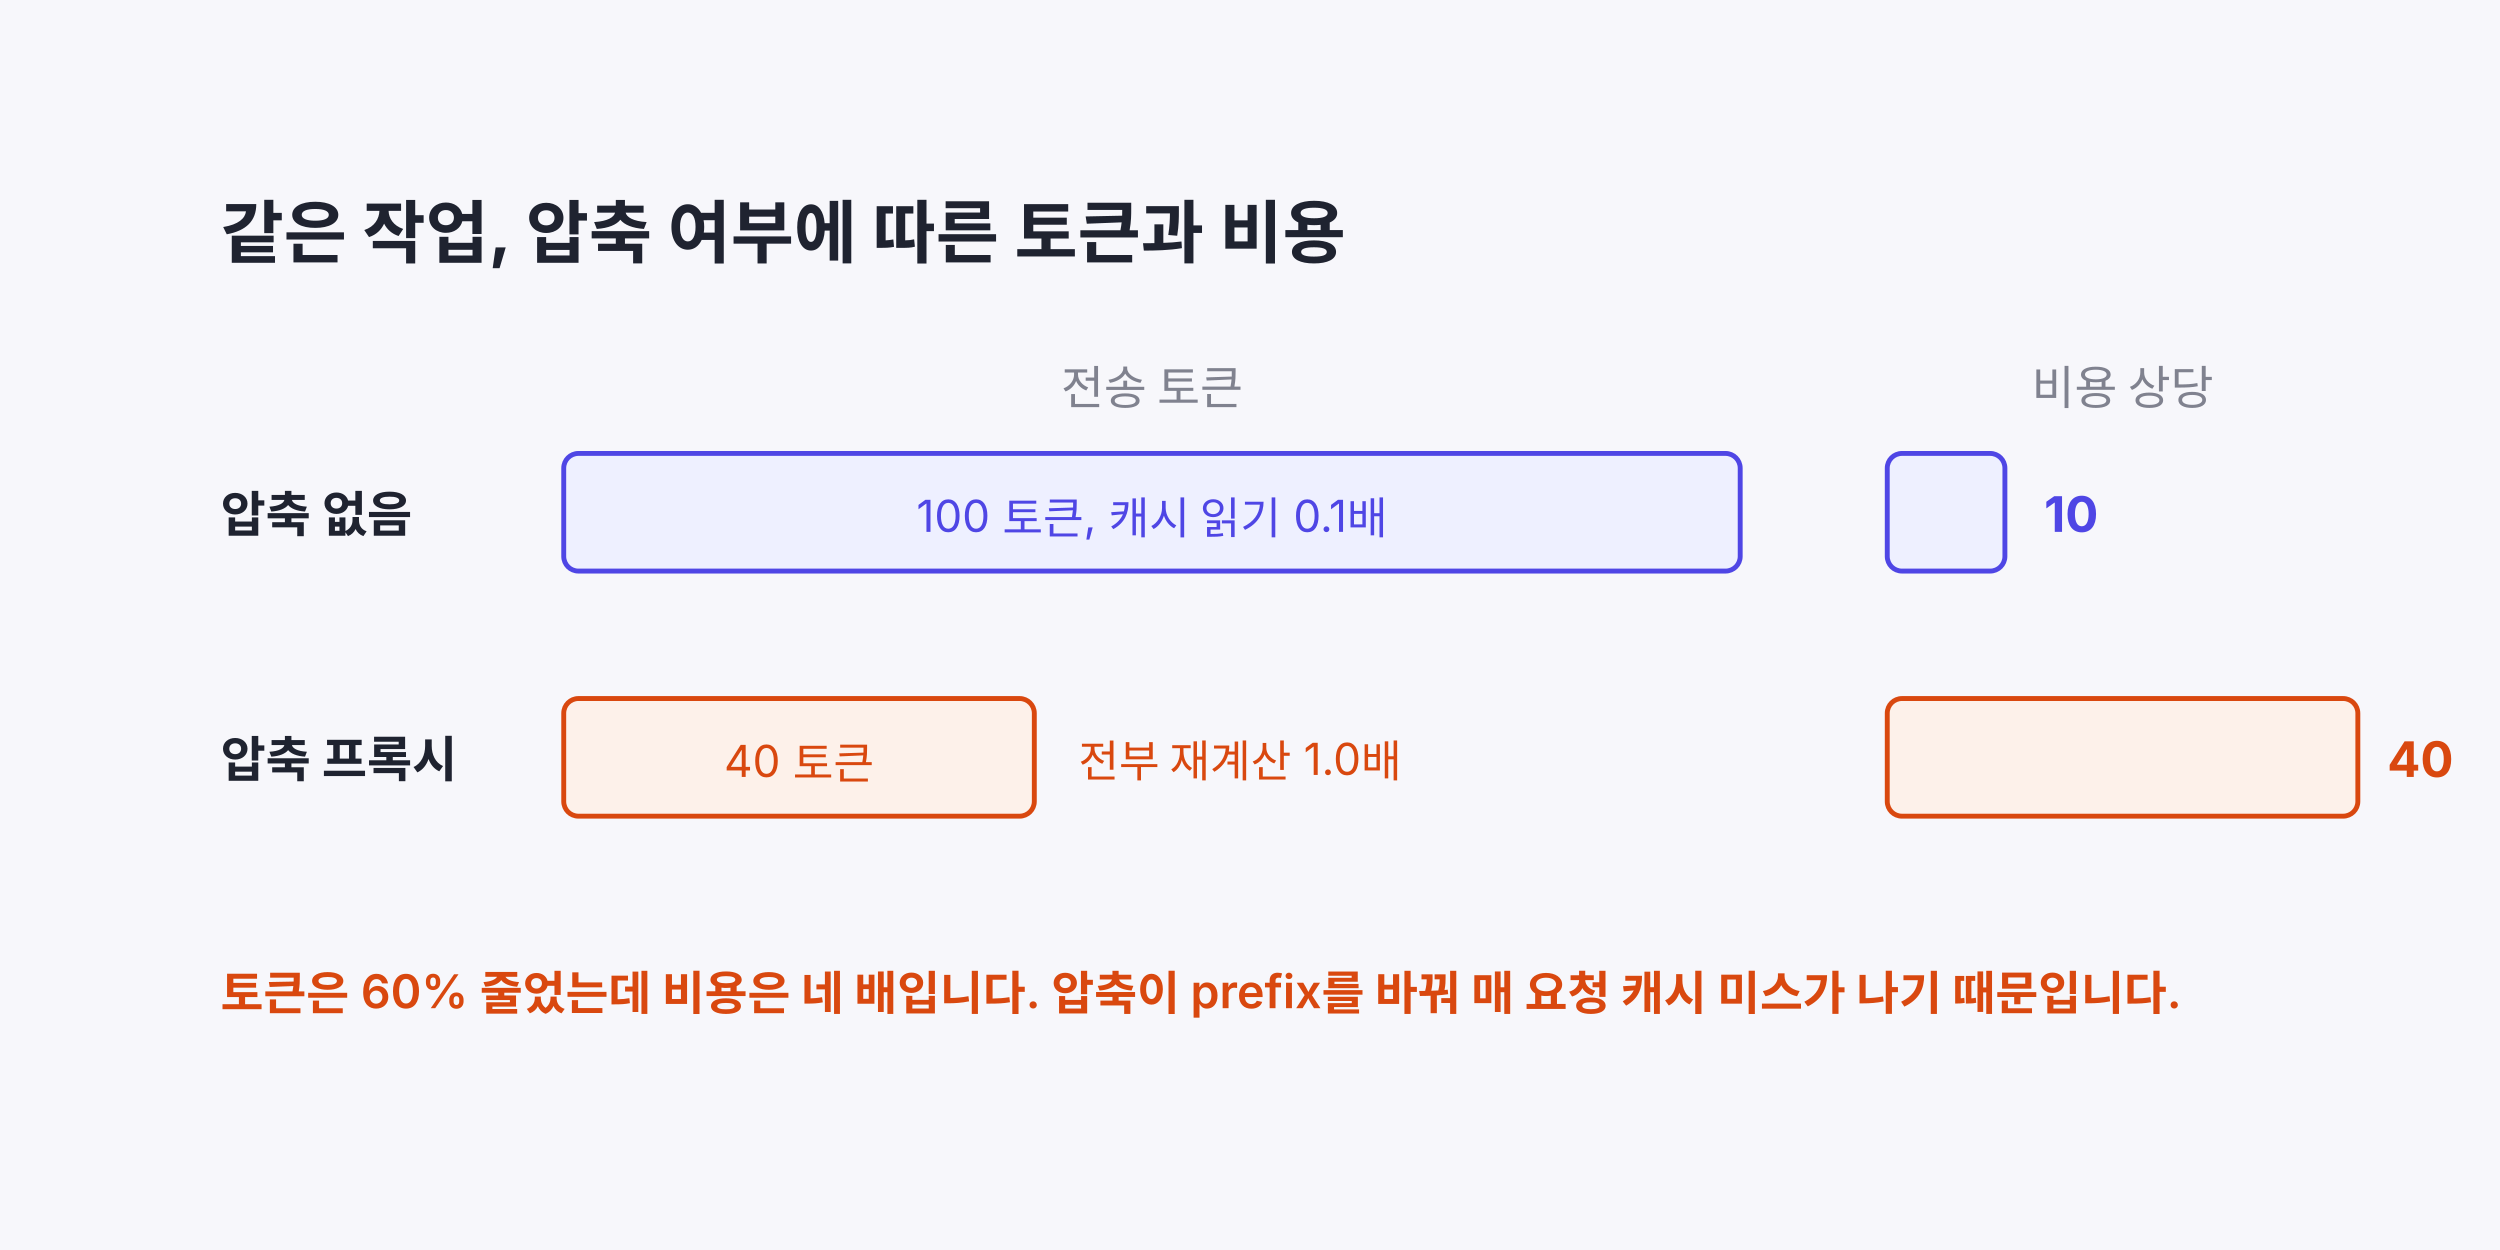
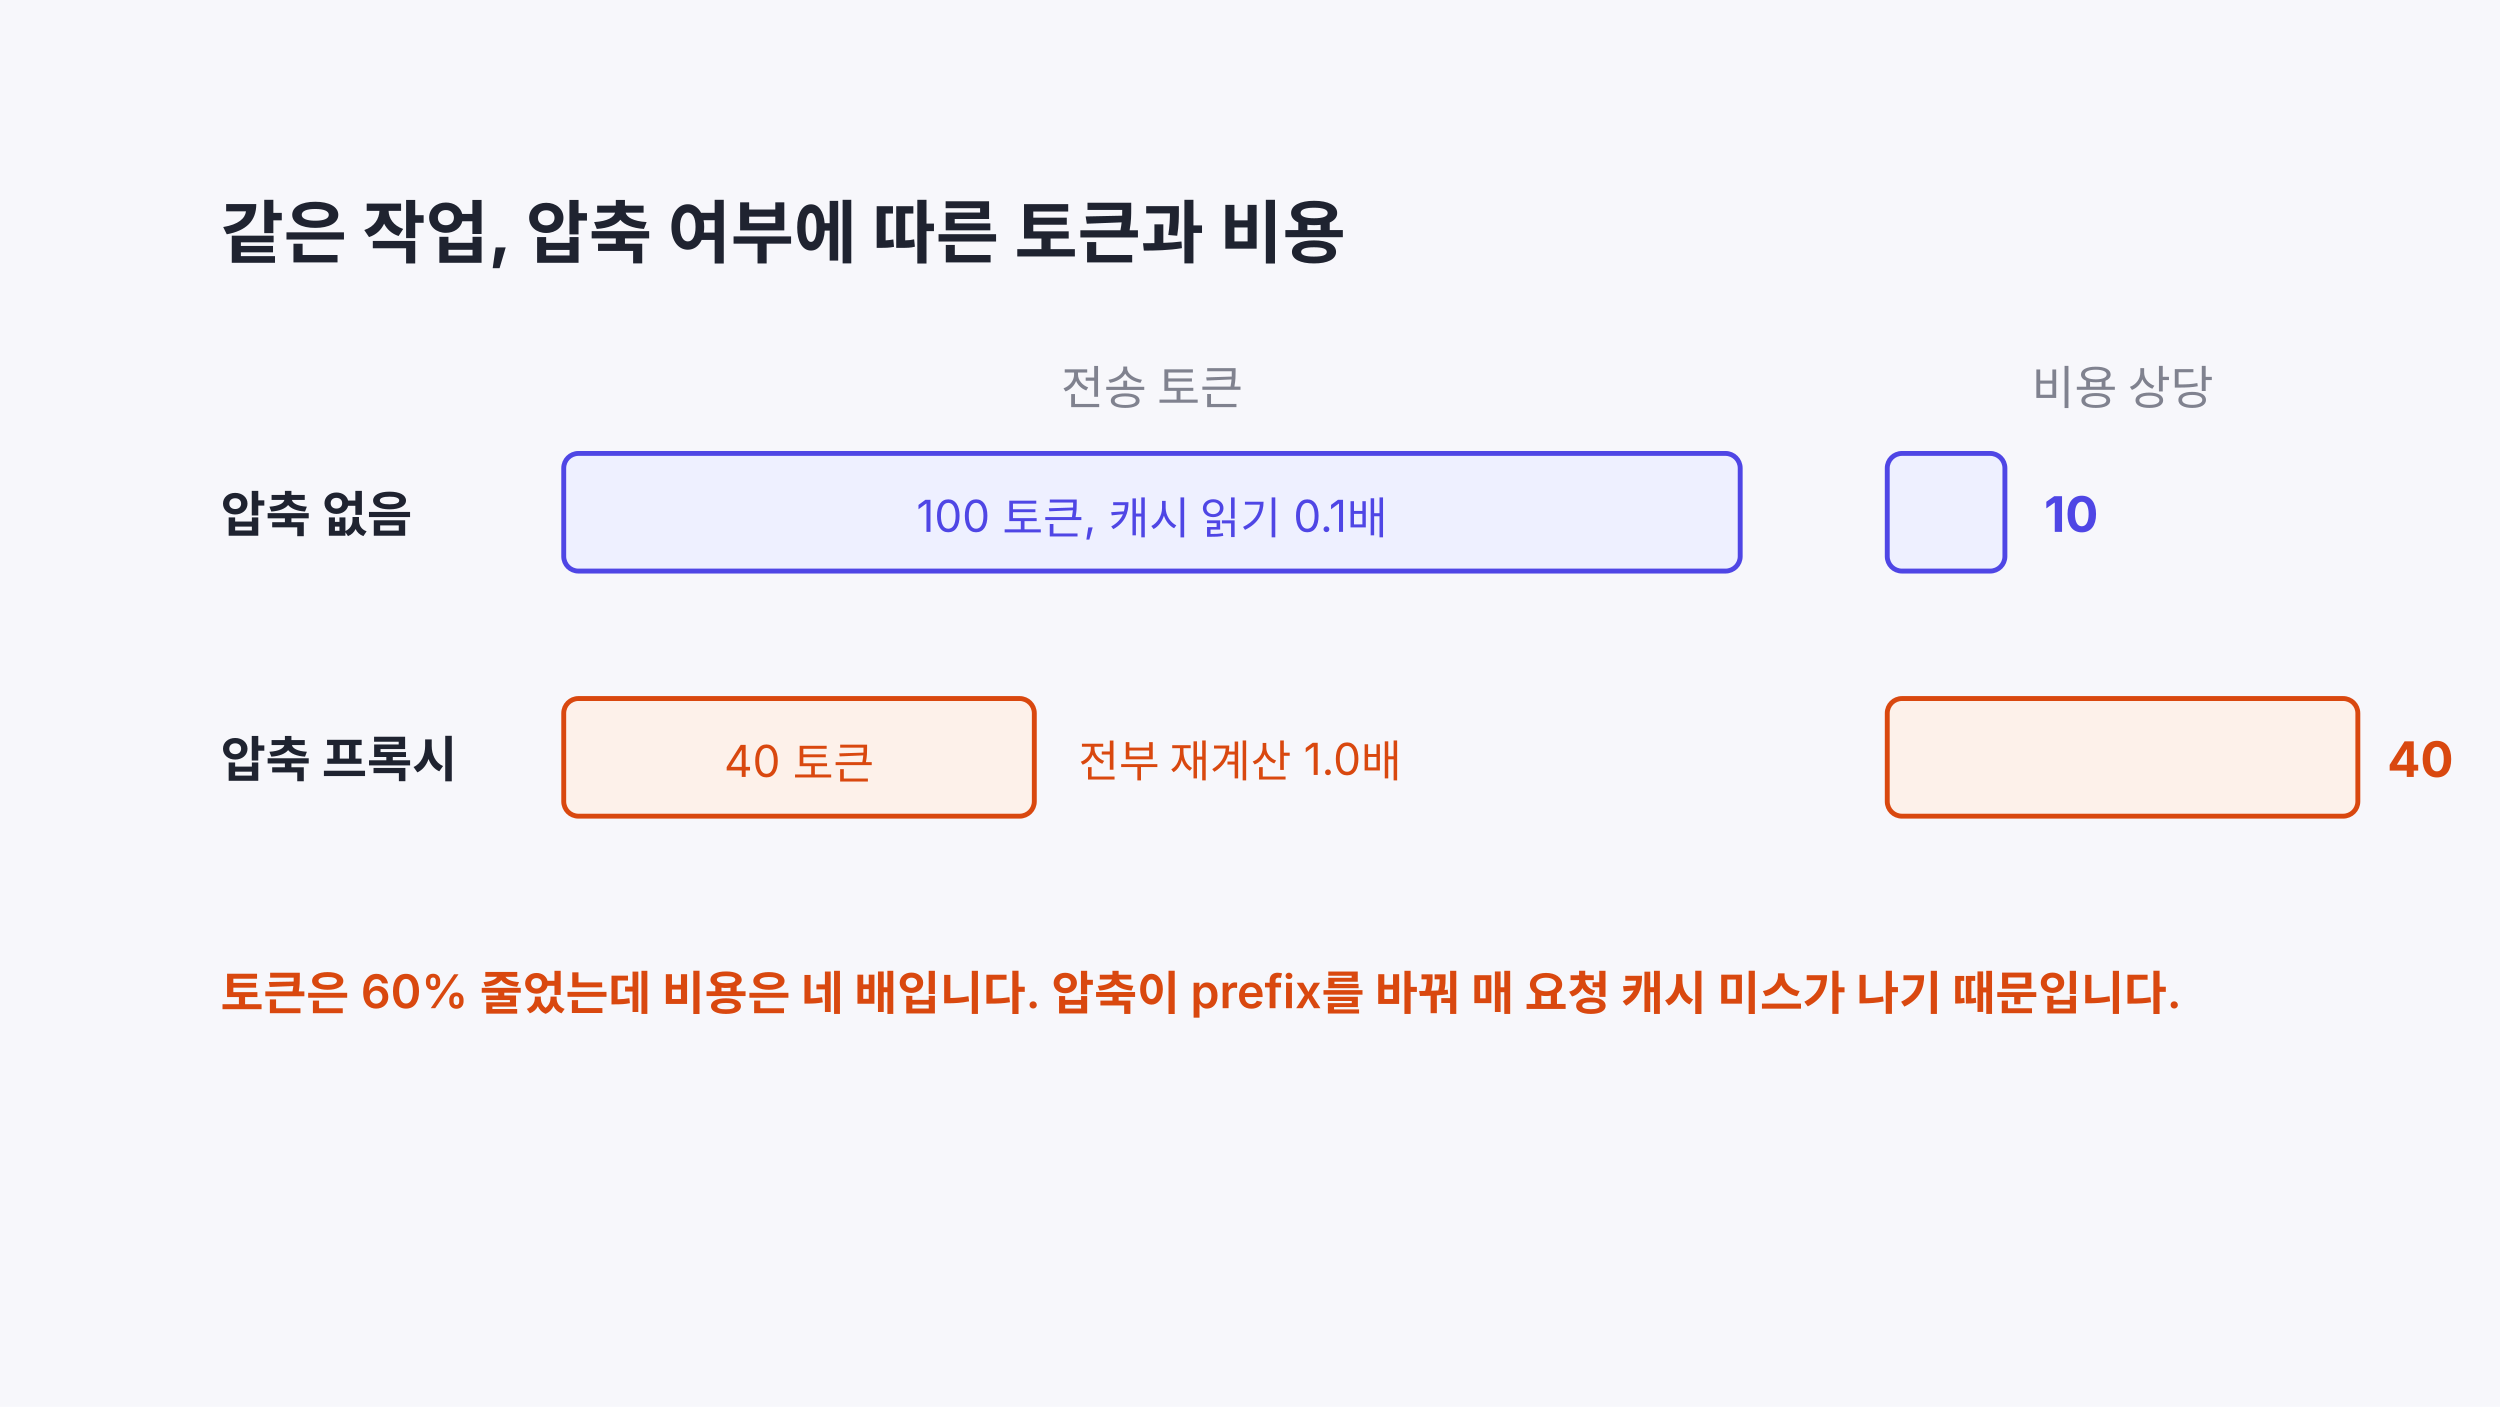
- <svg xmlns="http://www.w3.org/2000/svg" viewBox="0 0 1020 510" font-family="-apple-system, BlinkMacSystemFont, 'Apple SD Gothic Neo', 'Malgun Gothic', sans-serif">
-   <rect width="1020" height="510" fill="#f7f7fb" />
+ <svg xmlns="http://www.w3.org/2000/svg" viewBox="0 0 1020 574" font-family="-apple-system, BlinkMacSystemFont, 'Apple SD Gothic Neo', 'Malgun Gothic', sans-serif">
+   <rect width="1020" height="574" fill="#f7f7fb" />
  <text x="90" y="105" font-size="28" font-weight="700" fill="#1f2330">같은 작업, 압축 여부에 따른 토큰과 비용</text>
  <text x="470" y="165" text-anchor="middle" font-size="19" fill="#80828f">전송 토큰</text>
  <text x="866" y="165" text-anchor="middle" font-size="19" fill="#80828f">비용 상당</text>
  <text x="90" y="217" font-size="20" font-weight="700" fill="#1f2330">압축 없음</text>
  <rect x="230" y="185" width="480" height="48" rx="6" fill="#eef0ff" stroke="#4f46e5" stroke-width="2" />
  <text x="470" y="217" text-anchor="middle" font-size="18" fill="#4f46e5">100 토큰, 캐시 읽기 0.1배</text>
  <rect x="770" y="185" width="48" height="48" rx="6" fill="#eef0ff" stroke="#4f46e5" stroke-width="2" />
  <text x="834" y="217" font-size="20" font-weight="700" fill="#4f46e5">10</text>
  <text x="90" y="317" font-size="20" font-weight="700" fill="#1f2330">압축 프록시</text>
  <rect x="230" y="285" width="192" height="48" rx="6" fill="#fdf1ea" stroke="#d9480f" stroke-width="2" />
  <text x="326" y="317" text-anchor="middle" font-size="18" fill="#d9480f">40 토큰</text>
  <text x="440" y="317" font-size="18" fill="#d9480f">전부 재계산 1.0배</text>
  <rect x="770" y="285" width="192" height="48" rx="6" fill="#fdf1ea" stroke="#d9480f" stroke-width="2" />
  <text x="974" y="317" font-size="20" font-weight="700" fill="#d9480f">40</text>
  <text x="90" y="412" font-size="19" font-weight="600" fill="#d9480f">토큰은 60% 줄었는데 비용은 네 배입니다. 압축이 prefix를 바꿔 매 요청 캐시 미스가 나기 때문입니다.</text>
</svg>
